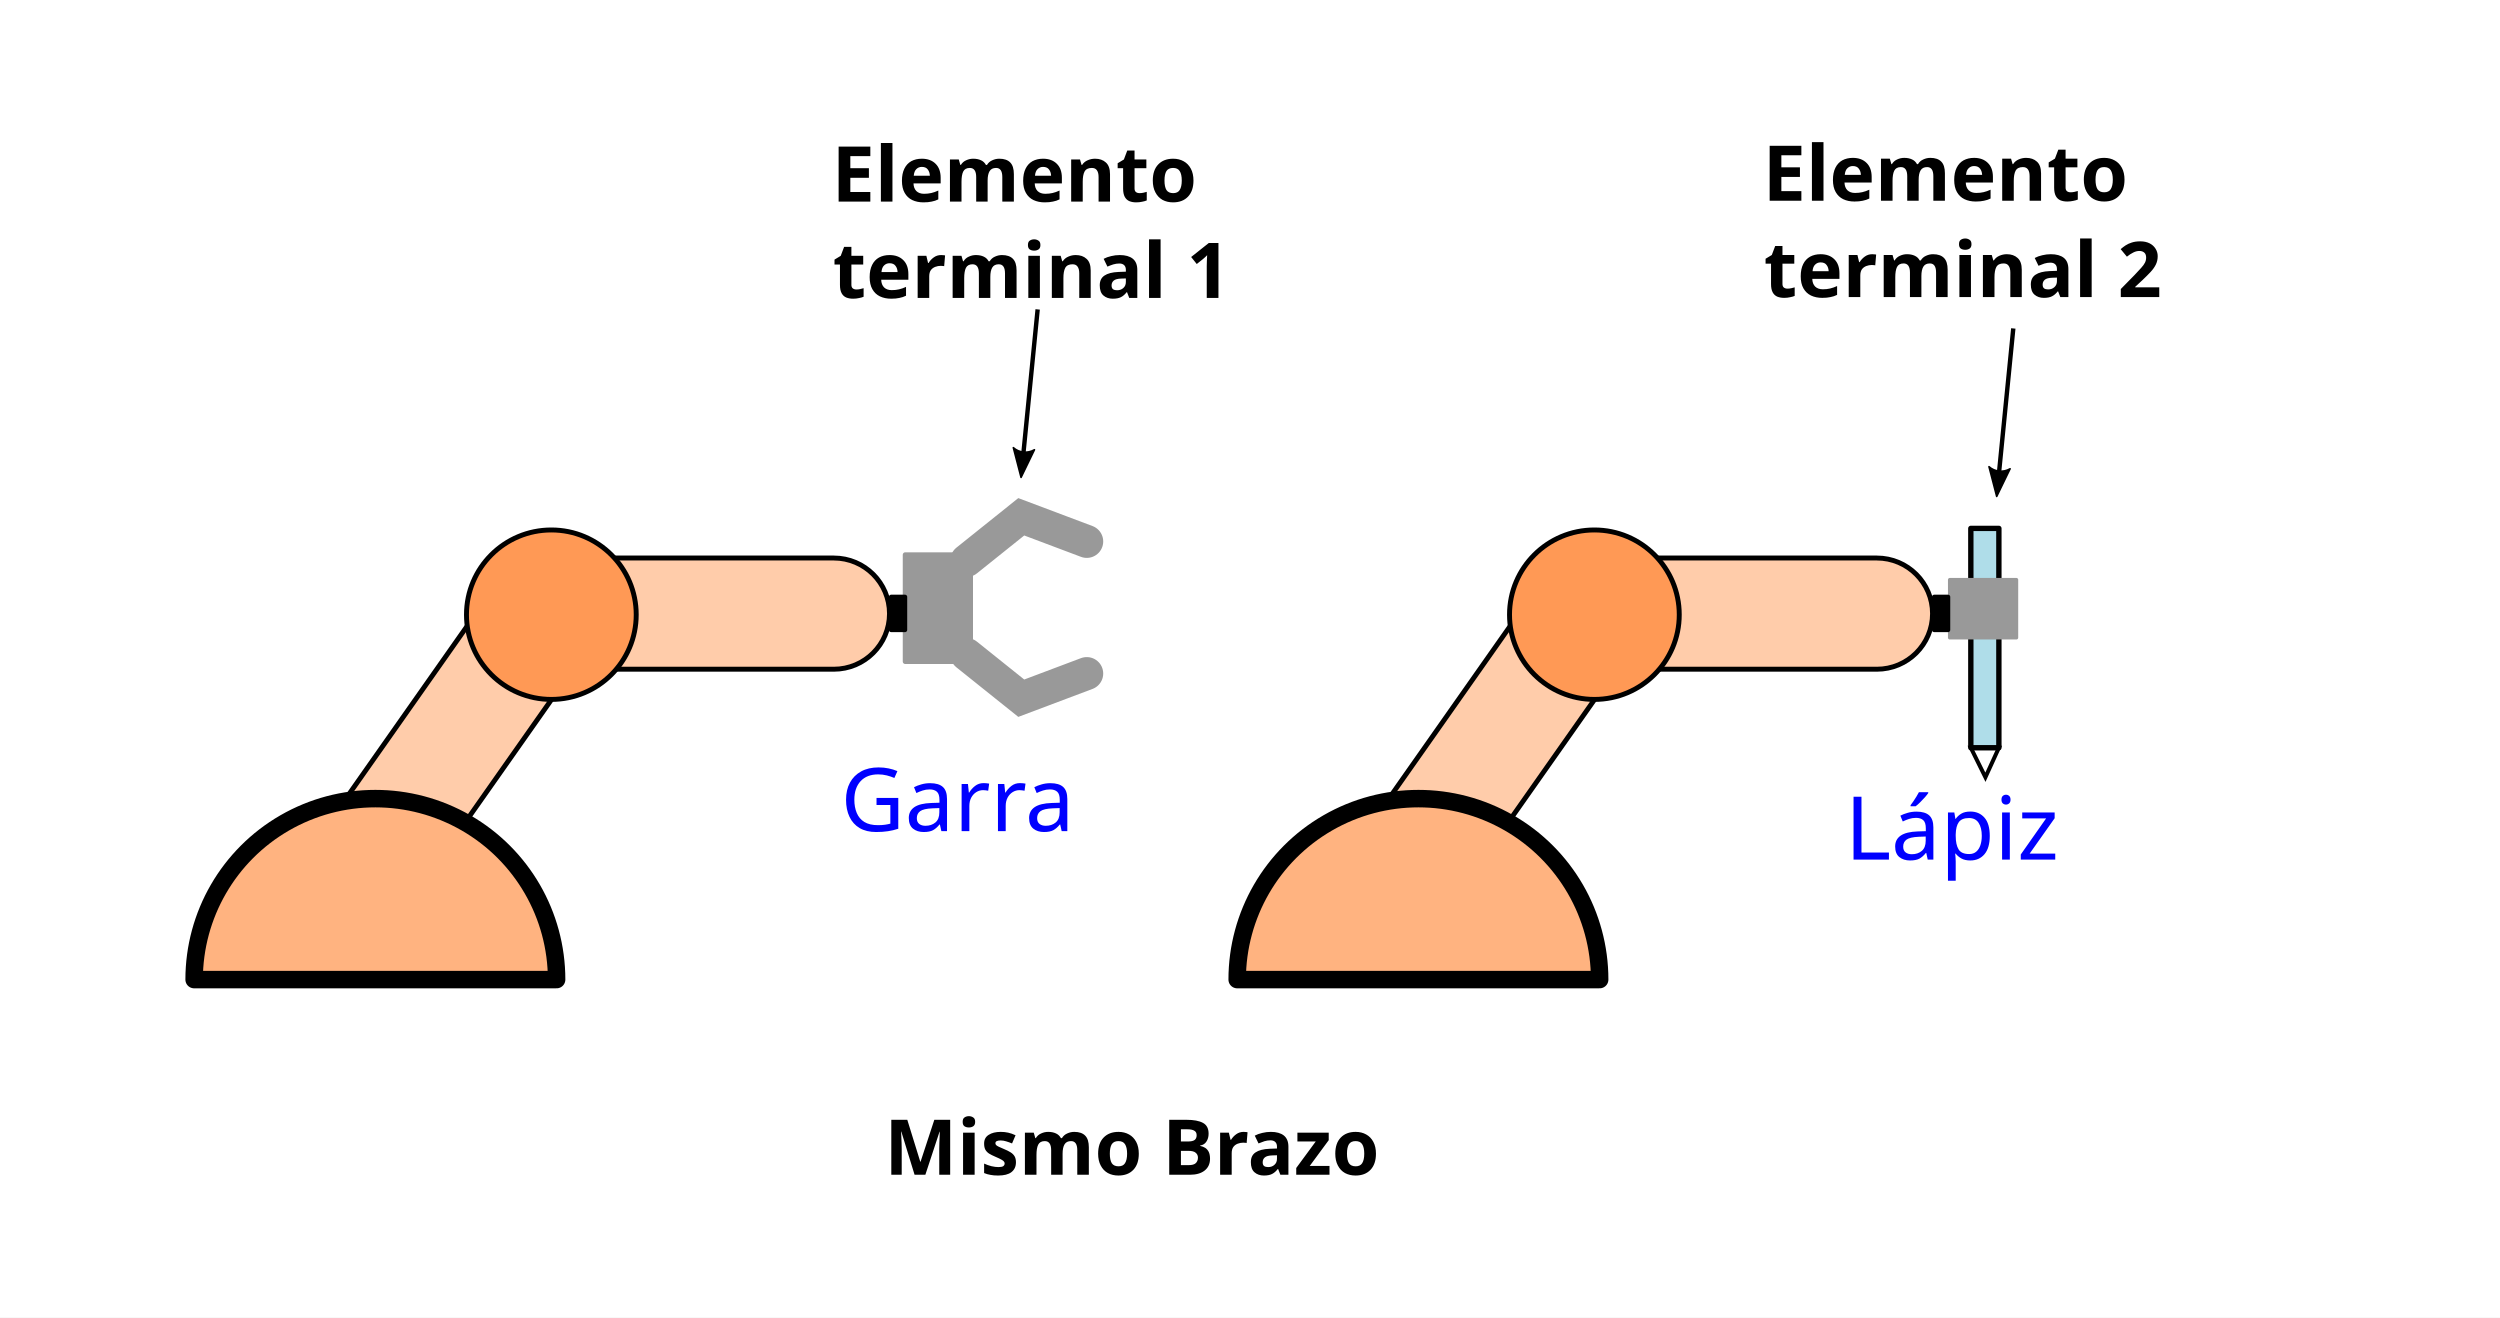
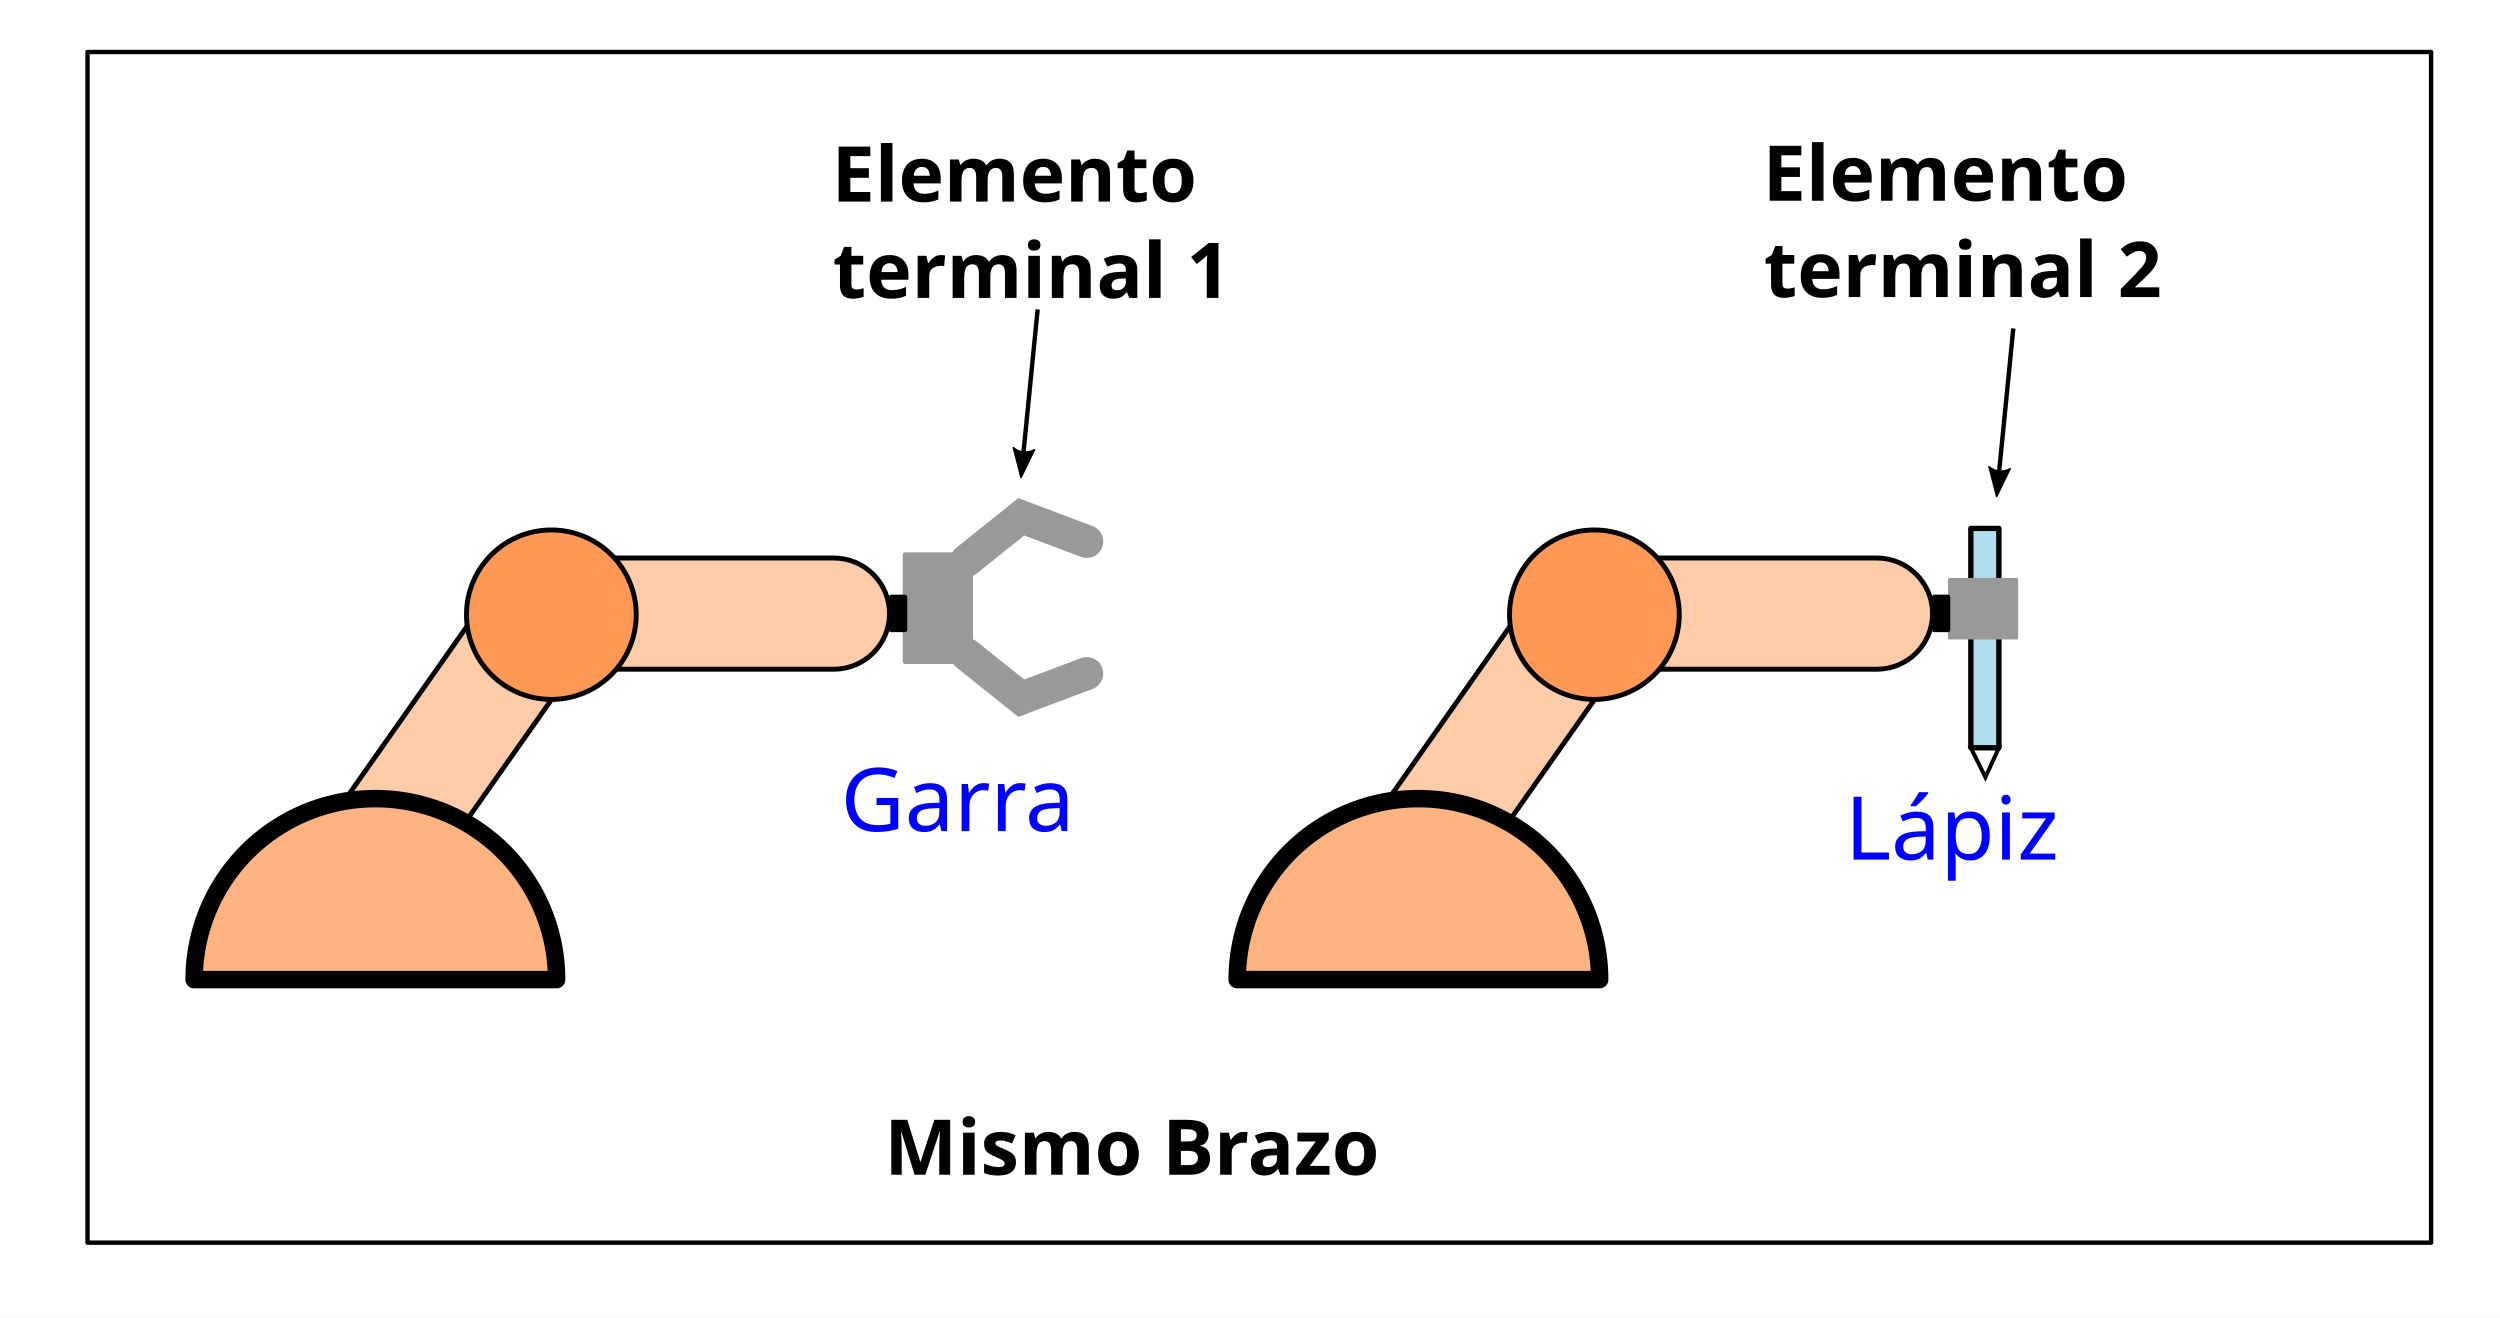
<svg xmlns="http://www.w3.org/2000/svg" width="300.645mm" height="158.442mm" viewBox="0 0 300.645 158.442" version="1.1" id="svg5">
  <defs id="defs2">
    <rect x="-609.504" y="1436.002" width="168.124" height="48.419" id="rect3739" />
    <rect x="78.01" y="1529.529" width="248.24" height="0" id="rect3733" />
    <marker style="overflow:visible" id="marker3481" refX="0" refY="0" orient="auto">
      <path transform="scale(-0.6)" d="M 8.719,4.034 -2.207,0.016 8.719,-4.002 c -1.745,2.372 -1.735,5.617 -6e-7,8.035 z" style="fill:#000000;fill-opacity:1;fill-rule:evenodd;stroke:#000000;stroke-width:0.625;stroke-linejoin:round;stroke-opacity:1" id="path3479" />
    </marker>
    <rect x="-363.998" y="808.177" width="340.777" height="102.765" id="rect2807" />
    <marker style="overflow:visible" id="Arrow2Mend" refX="0" refY="0" orient="auto">
      <path transform="scale(-0.6)" d="M 8.719,4.034 -2.207,0.016 8.719,-4.002 c -1.745,2.372 -1.735,5.617 -6e-7,8.035 z" style="fill:#000000;fill-opacity:1;fill-rule:evenodd;stroke:#000000;stroke-width:0.625;stroke-linejoin:round;stroke-opacity:1" id="path2074" />
    </marker>
    <marker style="overflow:visible" id="TriangleOutL" refX="0" refY="0" orient="auto">
      <path transform="scale(0.8)" style="fill:#000000;fill-opacity:1;fill-rule:evenodd;stroke:#000000;stroke-width:1pt;stroke-opacity:1" d="M 5.77,0 -2.88,5 V -5 Z" id="path4361" />
    </marker>
    <marker style="overflow:visible" id="Arrow1Mend" refX="0" refY="0" orient="auto">
      <path transform="matrix(-0.4,0,0,-0.4,-4,0)" style="fill:#000000;fill-opacity:1;fill-rule:evenodd;stroke:#000000;stroke-width:1pt;stroke-opacity:1" d="M 0,0 5,-5 -12.5,0 5,5 Z" id="path4228" />
    </marker>
    <marker style="overflow:visible" id="Arrow1Mend-3" refX="0" refY="0" orient="auto">
      <path transform="matrix(-0.4,0,0,-0.4,-4,0)" style="fill:#000000;fill-opacity:1;fill-rule:evenodd;stroke:#000000;stroke-width:1pt;stroke-opacity:1" d="M 0,0 5,-5 -12.5,0 5,5 Z" id="path4228-5" />
    </marker>
    <marker style="overflow:visible" id="Arrow1Mend-2" refX="0" refY="0" orient="auto">
      <path transform="matrix(-0.4,0,0,-0.4,-4,0)" style="fill:#000000;fill-opacity:1;fill-rule:evenodd;stroke:#000000;stroke-width:1pt;stroke-opacity:1" d="M 0,0 5,-5 -12.5,0 5,5 Z" id="path4228-9" />
    </marker>
    <marker style="overflow:visible" id="Arrow1Mend-2-3" refX="0" refY="0" orient="auto">
      <path transform="matrix(-0.4,0,0,-0.4,-4,0)" style="fill:#000000;fill-opacity:1;fill-rule:evenodd;stroke:#000000;stroke-width:1pt;stroke-opacity:1" d="M 0,0 5,-5 -12.5,0 5,5 Z" id="path4228-9-6" />
    </marker>
    <marker style="overflow:visible" id="Arrow1Mend-2-3-6" refX="0" refY="0" orient="auto">
      <path transform="matrix(-0.4,0,0,-0.4,-4,0)" style="fill:#000000;fill-opacity:1;fill-rule:evenodd;stroke:#000000;stroke-width:1pt;stroke-opacity:1" d="M 0,0 5,-5 -12.5,0 5,5 Z" id="path4228-9-6-2" />
    </marker>
    <marker style="overflow:visible" id="Arrow1Mend-2-3-6-1" refX="0" refY="0" orient="auto">
      <path transform="matrix(-0.4,0,0,-0.4,-4,0)" style="fill:#000000;fill-opacity:1;fill-rule:evenodd;stroke:#000000;stroke-width:1pt;stroke-opacity:1" d="M 0,0 5,-5 -12.5,0 5,5 Z" id="path4228-9-6-2-8" />
    </marker>
    <marker style="overflow:visible" id="Arrow1Mend-2-3-6-2" refX="0" refY="0" orient="auto">
      <path transform="matrix(-0.4,0,0,-0.4,-4,0)" style="fill:#000000;fill-opacity:1;fill-rule:evenodd;stroke:#000000;stroke-width:1pt;stroke-opacity:1" d="M 0,0 5,-5 -12.5,0 5,5 Z" id="path4228-9-6-2-6" />
    </marker>
    <rect x="-363.998" y="808.177" width="499.527" height="106.373" id="rect2807-9" />
    <rect x="-363.998" y="808.177" width="631.012" height="103.46" id="rect2822" />
    <marker style="overflow:visible" id="Arrow2Mend-5" refX="0" refY="0" orient="auto">
      <path transform="scale(-0.6)" d="M 8.719,4.034 -2.207,0.016 8.719,-4.002 c -1.745,2.372 -1.735,5.617 -6e-7,8.035 z" style="fill:context-stroke;fill-rule:evenodd;stroke-width:0.625;stroke-linejoin:round" id="path21016" />
    </marker>
    <marker style="overflow:visible" id="TriangleOutL-9" refX="0" refY="0" orient="auto">
      <path transform="scale(0.8)" style="fill:#000000;fill-opacity:1;fill-rule:evenodd;stroke:#000000;stroke-width:1pt;stroke-opacity:1" d="M 5.77,0 -2.88,5 V -5 Z" id="path4361-2" />
    </marker>
    <marker style="overflow:visible" id="Arrow1Mend-28" refX="0" refY="0" orient="auto">
      <path transform="matrix(-0.4,0,0,-0.4,-4,0)" style="fill:#000000;fill-opacity:1;fill-rule:evenodd;stroke:#000000;stroke-width:1pt;stroke-opacity:1" d="M 0,0 5,-5 -12.5,0 5,5 Z" id="path4228-97" />
    </marker>
    <marker style="overflow:visible" id="Arrow1Mend-3-3" refX="0" refY="0" orient="auto">
      <path transform="matrix(-0.4,0,0,-0.4,-4,0)" style="fill:#000000;fill-opacity:1;fill-rule:evenodd;stroke:#000000;stroke-width:1pt;stroke-opacity:1" d="M 0,0 5,-5 -12.5,0 5,5 Z" id="path4228-5-6" />
    </marker>
    <marker style="overflow:visible" id="Arrow1Mend-2-1" refX="0" refY="0" orient="auto">
      <path transform="matrix(-0.4,0,0,-0.4,-4,0)" style="fill:#000000;fill-opacity:1;fill-rule:evenodd;stroke:#000000;stroke-width:1pt;stroke-opacity:1" d="M 0,0 5,-5 -12.5,0 5,5 Z" id="path4228-9-2" />
    </marker>
    <marker style="overflow:visible" id="Arrow1Mend-2-3-9" refX="0" refY="0" orient="auto">
      <path transform="matrix(-0.4,0,0,-0.4,-4,0)" style="fill:#000000;fill-opacity:1;fill-rule:evenodd;stroke:#000000;stroke-width:1pt;stroke-opacity:1" d="M 0,0 5,-5 -12.5,0 5,5 Z" id="path4228-9-6-3" />
    </marker>
    <marker style="overflow:visible" id="Arrow1Mend-2-3-6-19" refX="0" refY="0" orient="auto">
      <path transform="matrix(-0.4,0,0,-0.4,-4,0)" style="fill:#000000;fill-opacity:1;fill-rule:evenodd;stroke:#000000;stroke-width:1pt;stroke-opacity:1" d="M 0,0 5,-5 -12.5,0 5,5 Z" id="path4228-9-6-2-4" />
    </marker>
    <marker style="overflow:visible" id="Arrow1Mend-2-3-6-1-7" refX="0" refY="0" orient="auto">
      <path transform="matrix(-0.4,0,0,-0.4,-4,0)" style="fill:#000000;fill-opacity:1;fill-rule:evenodd;stroke:#000000;stroke-width:1pt;stroke-opacity:1" d="M 0,0 5,-5 -12.5,0 5,5 Z" id="path4228-9-6-2-8-8" />
    </marker>
    <marker style="overflow:visible" id="Arrow1Mend-2-3-6-2-4" refX="0" refY="0" orient="auto">
      <path transform="matrix(-0.4,0,0,-0.4,-4,0)" style="fill:#000000;fill-opacity:1;fill-rule:evenodd;stroke:#000000;stroke-width:1pt;stroke-opacity:1" d="M 0,0 5,-5 -12.5,0 5,5 Z" id="path4228-9-6-2-6-5" />
    </marker>
    <marker style="overflow:visible" id="Arrow2Mend-3" refX="0" refY="0" orient="auto">
      <path transform="scale(-0.6)" d="M 8.719,4.034 -2.207,0.016 8.719,-4.002 c -1.745,2.372 -1.735,5.617 -6e-7,8.035 z" style="fill:context-stroke;fill-rule:evenodd;stroke-width:0.625;stroke-linejoin:round" id="path21016-6" />
    </marker>
    <marker style="overflow:visible" id="Arrow2Mend-8" refX="0" refY="0" orient="auto">
      <path transform="scale(-0.6)" d="M 8.719,4.034 -2.207,0.016 8.719,-4.002 c -1.745,2.372 -1.735,5.617 -6e-7,8.035 z" style="fill:context-stroke;fill-rule:evenodd;stroke-width:0.625;stroke-linejoin:round" id="path21016-7" />
    </marker>
    <marker style="overflow:visible" id="Arrow2Mend-2" refX="0" refY="0" orient="auto">
      <path transform="scale(-0.6)" d="M 8.719,4.034 -2.207,0.016 8.719,-4.002 c -1.745,2.372 -1.735,5.617 -6e-7,8.035 z" style="fill:context-stroke;fill-rule:evenodd;stroke-width:0.625;stroke-linejoin:round" id="path21016-0" />
    </marker>
    <marker style="overflow:visible" id="Arrow2Mend-2-3" refX="0" refY="0" orient="auto">
      <path transform="scale(-0.6)" d="M 8.719,4.034 -2.207,0.016 8.719,-4.002 c -1.745,2.372 -1.735,5.617 -6e-7,8.035 z" style="fill:context-stroke;fill-rule:evenodd;stroke-width:0.625;stroke-linejoin:round" id="path21016-0-7" />
    </marker>
    <marker style="overflow:visible" id="marker3481-3" refX="0" refY="0" orient="auto">
      <path transform="scale(-0.6)" d="M 8.719,4.034 -2.207,0.016 8.719,-4.002 c -1.745,2.372 -1.735,5.617 -6e-7,8.035 z" style="fill:#000000;fill-opacity:1;fill-rule:evenodd;stroke:#000000;stroke-width:0.625;stroke-linejoin:round;stroke-opacity:1" id="path3479-6" />
    </marker>
    <rect x="-609.504" y="1436.002" width="168.124" height="48.419" id="rect3739-6" />
+     <rect x="-609.504" y="1436.002" width="381.661" height="92.919" id="rect3739-61" />
+     <rect x="78.01" y="1529.529" width="248.24" height="0" id="rect3733-8" />
+     <marker style="overflow:visible" id="marker3481-7" refX="0" refY="0" orient="auto">
+       <path transform="scale(-0.6)" d="M 8.719,4.034 -2.207,0.016 8.719,-4.002 c -1.745,2.372 -1.735,5.617 -6e-7,8.035 z" style="fill:#000000;fill-opacity:1;fill-rule:evenodd;stroke:#000000;stroke-width:0.625;stroke-linejoin:round;stroke-opacity:1" id="path3479-9" />
+     </marker>
+     <rect x="-363.998" y="808.177" width="340.777" height="102.765" id="rect2807-2" />
+     <marker style="overflow:visible" id="Arrow2Mend-0" refX="0" refY="0" orient="auto">
+       <path transform="scale(-0.6)" d="M 8.719,4.034 -2.207,0.016 8.719,-4.002 c -1.745,2.372 -1.735,5.617 -6e-7,8.035 z" style="fill:#000000;fill-opacity:1;fill-rule:evenodd;stroke:#000000;stroke-width:0.625;stroke-linejoin:round;stroke-opacity:1" id="path2074-2" />
+     </marker>
+     <marker style="overflow:visible" id="TriangleOutL-3" refX="0" refY="0" orient="auto">
+       <path transform="scale(0.8)" style="fill:#000000;fill-opacity:1;fill-rule:evenodd;stroke:#000000;stroke-width:1pt;stroke-opacity:1" d="M 5.77,0 -2.88,5 V -5 Z" id="path4361-7" />
+     </marker>
+     <marker style="overflow:visible" id="Arrow1Mend-5" refX="0" refY="0" orient="auto">
+       <path transform="matrix(-0.4,0,0,-0.4,-4,0)" style="fill:#000000;fill-opacity:1;fill-rule:evenodd;stroke:#000000;stroke-width:1pt;stroke-opacity:1" d="M 0,0 5,-5 -12.5,0 5,5 Z" id="path4228-92" />
+     </marker>
+     <marker style="overflow:visible" id="Arrow1Mend-3-2" refX="0" refY="0" orient="auto">
+       <path transform="matrix(-0.4,0,0,-0.4,-4,0)" style="fill:#000000;fill-opacity:1;fill-rule:evenodd;stroke:#000000;stroke-width:1pt;stroke-opacity:1" d="M 0,0 5,-5 -12.5,0 5,5 Z" id="path4228-5-8" />
+     </marker>
+     <marker style="overflow:visible" id="Arrow1Mend-2-9" refX="0" refY="0" orient="auto">
+       <path transform="matrix(-0.4,0,0,-0.4,-4,0)" style="fill:#000000;fill-opacity:1;fill-rule:evenodd;stroke:#000000;stroke-width:1pt;stroke-opacity:1" d="M 0,0 5,-5 -12.5,0 5,5 Z" id="path4228-9-7" />
+     </marker>
+     <marker style="overflow:visible" id="Arrow1Mend-2-3-3" refX="0" refY="0" orient="auto">
+       <path transform="matrix(-0.4,0,0,-0.4,-4,0)" style="fill:#000000;fill-opacity:1;fill-rule:evenodd;stroke:#000000;stroke-width:1pt;stroke-opacity:1" d="M 0,0 5,-5 -12.5,0 5,5 Z" id="path4228-9-6-6" />
+     </marker>
+     <marker style="overflow:visible" id="Arrow1Mend-2-3-6-12" refX="0" refY="0" orient="auto">
+       <path transform="matrix(-0.4,0,0,-0.4,-4,0)" style="fill:#000000;fill-opacity:1;fill-rule:evenodd;stroke:#000000;stroke-width:1pt;stroke-opacity:1" d="M 0,0 5,-5 -12.5,0 5,5 Z" id="path4228-9-6-2-9" />
+     </marker>
+     <marker style="overflow:visible" id="Arrow1Mend-2-3-6-1-3" refX="0" refY="0" orient="auto">
+       <path transform="matrix(-0.4,0,0,-0.4,-4,0)" style="fill:#000000;fill-opacity:1;fill-rule:evenodd;stroke:#000000;stroke-width:1pt;stroke-opacity:1" d="M 0,0 5,-5 -12.5,0 5,5 Z" id="path4228-9-6-2-8-1" />
+     </marker>
+     <marker style="overflow:visible" id="Arrow1Mend-2-3-6-2-9" refX="0" refY="0" orient="auto">
+       <path transform="matrix(-0.4,0,0,-0.4,-4,0)" style="fill:#000000;fill-opacity:1;fill-rule:evenodd;stroke:#000000;stroke-width:1pt;stroke-opacity:1" d="M 0,0 5,-5 -12.5,0 5,5 Z" id="path4228-9-6-2-6-4" />
+     </marker>
+     <rect x="-363.998" y="808.177" width="499.527" height="106.373" id="rect2807-9-7" />
+     <rect x="-363.998" y="808.177" width="631.012" height="103.46" id="rect2822-8" />
+     <marker style="overflow:visible" id="Arrow2Mend-5-4" refX="0" refY="0" orient="auto">
+       <path transform="scale(-0.6)" d="M 8.719,4.034 -2.207,0.016 8.719,-4.002 c -1.745,2.372 -1.735,5.617 -6e-7,8.035 z" style="fill:context-stroke;fill-rule:evenodd;stroke-width:0.625;stroke-linejoin:round" id="path21016-5" />
+     </marker>
+     <marker style="overflow:visible" id="TriangleOutL-9-0" refX="0" refY="0" orient="auto">
+       <path transform="scale(0.8)" style="fill:#000000;fill-opacity:1;fill-rule:evenodd;stroke:#000000;stroke-width:1pt;stroke-opacity:1" d="M 5.77,0 -2.88,5 V -5 Z" id="path4361-2-3" />
+     </marker>
+     <marker style="overflow:visible" id="Arrow1Mend-28-6" refX="0" refY="0" orient="auto">
+       <path transform="matrix(-0.4,0,0,-0.4,-4,0)" style="fill:#000000;fill-opacity:1;fill-rule:evenodd;stroke:#000000;stroke-width:1pt;stroke-opacity:1" d="M 0,0 5,-5 -12.5,0 5,5 Z" id="path4228-97-1" />
+     </marker>
+     <marker style="overflow:visible" id="Arrow1Mend-3-3-0" refX="0" refY="0" orient="auto">
+       <path transform="matrix(-0.4,0,0,-0.4,-4,0)" style="fill:#000000;fill-opacity:1;fill-rule:evenodd;stroke:#000000;stroke-width:1pt;stroke-opacity:1" d="M 0,0 5,-5 -12.5,0 5,5 Z" id="path4228-5-6-6" />
+     </marker>
+     <marker style="overflow:visible" id="Arrow1Mend-2-1-3" refX="0" refY="0" orient="auto">
+       <path transform="matrix(-0.4,0,0,-0.4,-4,0)" style="fill:#000000;fill-opacity:1;fill-rule:evenodd;stroke:#000000;stroke-width:1pt;stroke-opacity:1" d="M 0,0 5,-5 -12.5,0 5,5 Z" id="path4228-9-2-2" />
+     </marker>
+     <marker style="overflow:visible" id="Arrow1Mend-2-3-9-0" refX="0" refY="0" orient="auto">
+       <path transform="matrix(-0.4,0,0,-0.4,-4,0)" style="fill:#000000;fill-opacity:1;fill-rule:evenodd;stroke:#000000;stroke-width:1pt;stroke-opacity:1" d="M 0,0 5,-5 -12.5,0 5,5 Z" id="path4228-9-6-3-6" />
+     </marker>
+     <marker style="overflow:visible" id="Arrow1Mend-2-3-6-19-1" refX="0" refY="0" orient="auto">
+       <path transform="matrix(-0.4,0,0,-0.4,-4,0)" style="fill:#000000;fill-opacity:1;fill-rule:evenodd;stroke:#000000;stroke-width:1pt;stroke-opacity:1" d="M 0,0 5,-5 -12.5,0 5,5 Z" id="path4228-9-6-2-4-5" />
+     </marker>
+     <marker style="overflow:visible" id="Arrow1Mend-2-3-6-1-7-5" refX="0" refY="0" orient="auto">
+       <path transform="matrix(-0.4,0,0,-0.4,-4,0)" style="fill:#000000;fill-opacity:1;fill-rule:evenodd;stroke:#000000;stroke-width:1pt;stroke-opacity:1" d="M 0,0 5,-5 -12.5,0 5,5 Z" id="path4228-9-6-2-8-8-4" />
+     </marker>
+     <marker style="overflow:visible" id="Arrow1Mend-2-3-6-2-4-7" refX="0" refY="0" orient="auto">
+       <path transform="matrix(-0.4,0,0,-0.4,-4,0)" style="fill:#000000;fill-opacity:1;fill-rule:evenodd;stroke:#000000;stroke-width:1pt;stroke-opacity:1" d="M 0,0 5,-5 -12.5,0 5,5 Z" id="path4228-9-6-2-6-5-6" />
+     </marker>
+     <marker style="overflow:visible" id="Arrow2Mend-3-5" refX="0" refY="0" orient="auto">
+       <path transform="scale(-0.6)" d="M 8.719,4.034 -2.207,0.016 8.719,-4.002 c -1.745,2.372 -1.735,5.617 -6e-7,8.035 z" style="fill:context-stroke;fill-rule:evenodd;stroke-width:0.625;stroke-linejoin:round" id="path21016-6-6" />
+     </marker>
+     <marker style="overflow:visible" id="Arrow2Mend-8-9" refX="0" refY="0" orient="auto">
+       <path transform="scale(-0.6)" d="M 8.719,4.034 -2.207,0.016 8.719,-4.002 c -1.745,2.372 -1.735,5.617 -6e-7,8.035 z" style="fill:context-stroke;fill-rule:evenodd;stroke-width:0.625;stroke-linejoin:round" id="path21016-7-3" />
+     </marker>
+     <marker style="overflow:visible" id="Arrow2Mend-2-7" refX="0" refY="0" orient="auto">
+       <path transform="scale(-0.6)" d="M 8.719,4.034 -2.207,0.016 8.719,-4.002 c -1.745,2.372 -1.735,5.617 -6e-7,8.035 z" style="fill:context-stroke;fill-rule:evenodd;stroke-width:0.625;stroke-linejoin:round" id="path21016-0-4" />
+     </marker>
+     <marker style="overflow:visible" id="Arrow2Mend-2-3-5" refX="0" refY="0" orient="auto">
+       <path transform="scale(-0.6)" d="M 8.719,4.034 -2.207,0.016 8.719,-4.002 c -1.745,2.372 -1.735,5.617 -6e-7,8.035 z" style="fill:context-stroke;fill-rule:evenodd;stroke-width:0.625;stroke-linejoin:round" id="path21016-0-7-2" />
+     </marker>
  </defs>
  <g id="layer3">
    <g id="layer2" transform="matrix(0.2822222,0,0,0.2822222,42.99593,-258.015)" style="display:inline;fill:#ffffff">
      <rect style="fill:#ffffff;fill-opacity:1;stroke:none;stroke-width:2;stroke-linecap:round;stroke-linejoin:round;stroke-miterlimit:4;stroke-dasharray:none;stroke-dashoffset:0;stroke-opacity:1" id="rect5709" width="1065.276" height="561.409" x="-152.348" y="914.226" ry="0" />
    </g>
+     <rect style="fill:none;stroke:#000000;stroke-width:0.529;stroke-linecap:round;stroke-linejoin:round;stroke-miterlimit:4;stroke-dasharray:none;stroke-opacity:1" id="rect3355" width="281.834" height="143.185" x="10.525" y="6.255" />
+     <text xml:space="preserve" id="text3731-0" style="font-style:normal;font-weight:normal;font-size:37.5px;line-height:1.25;font-family:sans-serif;letter-spacing:0px;word-spacing:0px;white-space:pre;shape-inside:url(#rect3733-8);fill:#000000;fill-opacity:1;stroke:none" transform="matrix(0.2822222,0,0,0.2822222,40.3548,-80.11622)" />
  </g>
-   <g id="layer1" transform="translate(41.75407,-32.88255)">
+   <g id="layer1" transform="translate(41.75407,-32.88256)">
    <rect style="fill:#afdde9;stroke:#000000;stroke-width:0.645;stroke-linecap:round;stroke-linejoin:round;stroke-miterlimit:4;stroke-dasharray:none;stroke-opacity:1" id="rect1723" width="3.373" height="26.381" x="-198.627" y="96.427" transform="scale(-1,1)" />
    <path id="path2581-9" style="fill:#ffccaa;stroke:#000000;stroke-width:0.593;stroke-linecap:round;stroke-linejoin:round;stroke-miterlimit:4;stroke-dasharray:none;stroke-opacity:1" d="m 24.361,99.99 a 6.697,6.686 0 0 0 -6.657,6.686 6.697,6.686 0 0 0 6.697,6.686 6.697,6.686 0 0 0 0.291,-0.006 h 33.541 a 6.697,6.686 0 0 0 0.286,0.006 6.697,6.686 0 0 0 6.697,-6.686 6.697,6.686 0 0 0 -6.697,-6.686 h -0.04 -34.079 a 6.697,6.686 0 0 0 -0.04,0 z" />
    <path id="path2581-9-0" style="fill:#ffccaa;stroke:#000000;stroke-width:0.593;stroke-linecap:round;stroke-linejoin:round;stroke-miterlimit:4;stroke-dasharray:none;stroke-opacity:1" d="m -1.451,130.757 a 6.697,6.686 0 0 0 1.658,9.281 6.697,6.686 0 0 0 9.329,-1.632 6.697,6.686 0 0 0 0.162,-0.242 L 28.965,110.753 a 6.697,6.686 0 0 0 0.17,-0.23 6.697,6.686 0 0 0 -1.635,-9.314 6.697,6.686 0 0 0 -9.329,1.633 l -0.023,0.033 -19.575,27.85 a 6.697,6.686 0 0 0 -0.023,0.033 z" />
    <ellipse style="fill:#ff9955;stroke:#000000;stroke-width:0.593;stroke-linecap:round;stroke-linejoin:round;stroke-miterlimit:4;stroke-dasharray:none;stroke-opacity:1" id="path2581-0" cx="24.55" cy="106.804" rx="10.206" ry="10.189" />
    <rect style="fill:#999999;stroke:#999999;stroke-width:0.593;stroke-linecap:round;stroke-linejoin:round;stroke-miterlimit:4;stroke-dasharray:none;stroke-opacity:1" id="rect2692" width="7.855" height="12.839" x="67.106" y="99.598" />
    <rect style="fill:#999999;stroke:#999999;stroke-width:0.441;stroke-linecap:round;stroke-linejoin:round;stroke-miterlimit:4;stroke-dasharray:none;stroke-opacity:1" id="rect2692-2" width="8.007" height="6.961" x="192.724" y="102.605" />
    <path style="fill:none;stroke:#999999;stroke-width:3.955;stroke-linecap:round;stroke-linejoin:miter;stroke-miterlimit:4;stroke-dasharray:none;stroke-opacity:1" d="m 74.495,100.289 6.566,-5.259 7.877,2.967" id="path2694" />
    <path style="fill:none;stroke:#999999;stroke-width:3.955;stroke-linecap:round;stroke-linejoin:miter;stroke-miterlimit:4;stroke-dasharray:none;stroke-opacity:1" d="m 74.495,111.588 6.566,5.259 7.877,-2.967" id="path2694-2" />
    <path style="fill:#ffb380;stroke:#000000;stroke-width:2.102;stroke-linecap:round;stroke-linejoin:round;stroke-miterlimit:4;stroke-dasharray:none;stroke-opacity:1" id="path2573" transform="scale(1,-1)" d="m 25.183,-150.685 a 21.795,21.762 0 0 1 -10.898,18.846 21.795,21.762 0 0 1 -21.795,0 21.795,21.762 0 0 1 -10.898,-18.846 H 3.388 Z" />
    <rect style="fill:#000000;stroke:#000000;stroke-width:0.529;stroke-linecap:round;stroke-linejoin:round;stroke-miterlimit:4;stroke-dasharray:none;stroke-opacity:1" id="rect3440" width="1.665" height="3.973" x="65.415" y="104.663" />
    <path id="path2581-9-6" style="fill:#ffccaa;stroke:#000000;stroke-width:0.593;stroke-linecap:round;stroke-linejoin:round;stroke-miterlimit:4;stroke-dasharray:none;stroke-opacity:1" d="m 149.795,99.99 a 6.697,6.686 0 0 0 -6.657,6.686 6.697,6.686 0 0 0 6.697,6.686 6.697,6.686 0 0 0 0.291,-0.006 h 33.541 a 6.697,6.686 0 0 0 0.286,0.006 6.697,6.686 0 0 0 6.697,-6.686 6.697,6.686 0 0 0 -6.697,-6.686 h -0.04 -34.079 a 6.697,6.686 0 0 0 -0.04,0 z" />
    <path id="path2581-9-0-7" style="fill:#ffccaa;stroke:#000000;stroke-width:0.593;stroke-linecap:round;stroke-linejoin:round;stroke-miterlimit:4;stroke-dasharray:none;stroke-opacity:1" d="m 123.983,130.757 a 6.697,6.686 0 0 0 1.658,9.281 6.697,6.686 0 0 0 9.329,-1.632 6.697,6.686 0 0 0 0.162,-0.242 l 19.266,-27.411 a 6.697,6.686 0 0 0 0.17,-0.23 6.697,6.686 0 0 0 -1.635,-9.314 6.697,6.686 0 0 0 -9.329,1.633 l -0.023,0.033 -19.575,27.85 a 6.697,6.686 0 0 0 -0.023,0.033 z" />
    <ellipse style="fill:#ff9955;stroke:#000000;stroke-width:0.593;stroke-linecap:round;stroke-linejoin:round;stroke-miterlimit:4;stroke-dasharray:none;stroke-opacity:1" id="path2581-0-5" cx="149.984" cy="106.804" rx="10.206" ry="10.189" />
    <path style="fill:#ffb380;stroke:#000000;stroke-width:2.102;stroke-linecap:round;stroke-linejoin:round;stroke-miterlimit:4;stroke-dasharray:none;stroke-opacity:1" id="path2573-9" transform="scale(1,-1)" d="m 150.618,-150.685 a 21.795,21.762 0 0 1 -10.898,18.846 21.795,21.762 0 0 1 -21.795,0 21.795,21.762 0 0 1 -10.898,-18.846 h 21.795 z" />
    <rect style="fill:#000000;stroke:#000000;stroke-width:0.529;stroke-linecap:round;stroke-linejoin:round;stroke-miterlimit:4;stroke-dasharray:none;stroke-opacity:1" id="rect3440-1" width="1.665" height="3.973" x="190.849" y="104.663" />
    <path style="fill:none;stroke:#000000;stroke-width:0.529;stroke-linecap:butt;stroke-linejoin:miter;stroke-miterlimit:4;stroke-dasharray:none;stroke-opacity:1;marker-end:url(#marker3481)" d="m 83.032,70.091 -1.932,19.505" id="path3471" />
    <path style="fill:none;stroke:#000000;stroke-width:0.529;stroke-linecap:butt;stroke-linejoin:miter;stroke-miterlimit:4;stroke-dasharray:none;stroke-opacity:1;marker-end:url(#marker3481-3)" d="m 200.361,72.38 -1.932,19.505" id="path3471-0" />
    <text xml:space="preserve" style="font-style:normal;font-weight:normal;font-size:3.387px;line-height:0%;font-family:sans-serif;letter-spacing:0px;word-spacing:0px;fill:#000000;fill-opacity:1;stroke:none;stroke-width:0.282px;stroke-linecap:butt;stroke-linejoin:miter;stroke-opacity:1" x="64.604" y="174.159" id="text4136-3-6-6-0-1-6">
      <tspan id="tspan4138-6-0-1-2-0-3" x="64.604" y="174.159" style="font-style:normal;font-variant:normal;font-weight:bold;font-stretch:normal;font-size:9.269px;line-height:1.25;font-family:sans-serif;-inkscape-font-specification:'sans-serif Bold';fill:#000000;stroke-width:0.282px">Mismo Brazo</tspan>
    </text>
    <text xml:space="preserve" style="font-style:normal;font-weight:normal;font-size:3.387px;line-height:0%;font-family:sans-serif;text-align:center;letter-spacing:0px;word-spacing:0px;text-anchor:middle;fill:#000000;fill-opacity:1;stroke:none;stroke-width:0.282px;stroke-linecap:butt;stroke-linejoin:miter;stroke-opacity:1" x="83.313" y="57.125" id="text4136-3-6-6-0-1-6-2">
      <tspan id="tspan4138-6-0-1-2-0-3-0" x="83.313" y="57.125" style="font-style:normal;font-variant:normal;font-weight:bold;font-stretch:normal;font-size:9.269px;line-height:1.25;font-family:sans-serif;-inkscape-font-specification:'sans-serif Bold';text-align:center;text-anchor:middle;fill:#000000;stroke-width:0.282px">Elemento</tspan>
      <tspan x="83.313" y="68.712" style="font-style:normal;font-variant:normal;font-weight:bold;font-stretch:normal;font-size:9.269px;line-height:1.25;font-family:sans-serif;-inkscape-font-specification:'sans-serif Bold';text-align:center;text-anchor:middle;fill:#000000;stroke-width:0.282px" id="tspan3705"> terminal 1</tspan>
    </text>
    <text xml:space="preserve" style="font-style:normal;font-weight:normal;font-size:3.387px;line-height:0%;font-family:sans-serif;text-align:center;letter-spacing:0px;word-spacing:0px;text-anchor:middle;fill:#000000;fill-opacity:1;stroke:none;stroke-width:0.282px;stroke-linecap:butt;stroke-linejoin:miter;stroke-opacity:1" x="195.279" y="57.022" id="text4136-3-6-6-0-1-6-2-7">
      <tspan id="tspan4138-6-0-1-2-0-3-0-0" x="195.279" y="57.022" style="font-style:normal;font-variant:normal;font-weight:bold;font-stretch:normal;font-size:9.269px;line-height:1.25;font-family:sans-serif;-inkscape-font-specification:'sans-serif Bold';text-align:center;text-anchor:middle;fill:#000000;stroke-width:0.282px">Elemento</tspan>
      <tspan x="195.279" y="68.609" style="font-style:normal;font-variant:normal;font-weight:bold;font-stretch:normal;font-size:9.269px;line-height:1.25;font-family:sans-serif;-inkscape-font-specification:'sans-serif Bold';text-align:center;text-anchor:middle;fill:#000000;stroke-width:0.282px" id="tspan3705-9"> terminal 2</tspan>
    </text>
    <text xml:space="preserve" id="text3731" style="font-style:normal;font-weight:normal;font-size:37.5px;line-height:1.25;font-family:sans-serif;letter-spacing:0px;word-spacing:0px;white-space:pre;shape-inside:url(#rect3733);fill:#000000;fill-opacity:1;stroke:none" transform="matrix(0.2822222,0,0,0.2822222,-0.4170916,-212.2863)" />
    <text xml:space="preserve" id="text3737" style="font-style:normal;font-weight:normal;font-size:37.5px;line-height:1.25;font-family:sans-serif;letter-spacing:0px;word-spacing:0px;white-space:pre;shape-inside:url(#rect3739);fill:#0000ff;fill-opacity:1;stroke:none" transform="matrix(0.2822222,0,0,0.2822222,231.3623,-281.8011)">
-       <tspan x="-609.504" y="1469.181" id="tspan11804">Garra</tspan>
+       <tspan x="-609.504" y="1469.181" id="tspan12661">Garra</tspan>
    </text>
    <text xml:space="preserve" id="text3737-2" style="font-style:normal;font-weight:normal;font-size:37.5px;line-height:1.25;font-family:sans-serif;letter-spacing:0px;word-spacing:0px;white-space:pre;shape-inside:url(#rect3739-6);fill:#0000ff;fill-opacity:1;stroke:none" transform="matrix(0.2822222,0,0,0.2822222,352.1381,-278.3801)">
-       <tspan x="-609.504" y="1469.181" id="tspan11806">Lápiz</tspan>
+       <tspan x="-609.504" y="1469.181" id="tspan12663">Lápiz</tspan>
    </text>
    <path style="fill:none;stroke:#000000;stroke-width:0.483;stroke-linecap:butt;stroke-linejoin:miter;stroke-miterlimit:4;stroke-dasharray:none;stroke-opacity:1" d="m 195.254,122.808 1.754,3.544 1.619,-3.544 z" id="path2053" />
  </g>
</svg>
